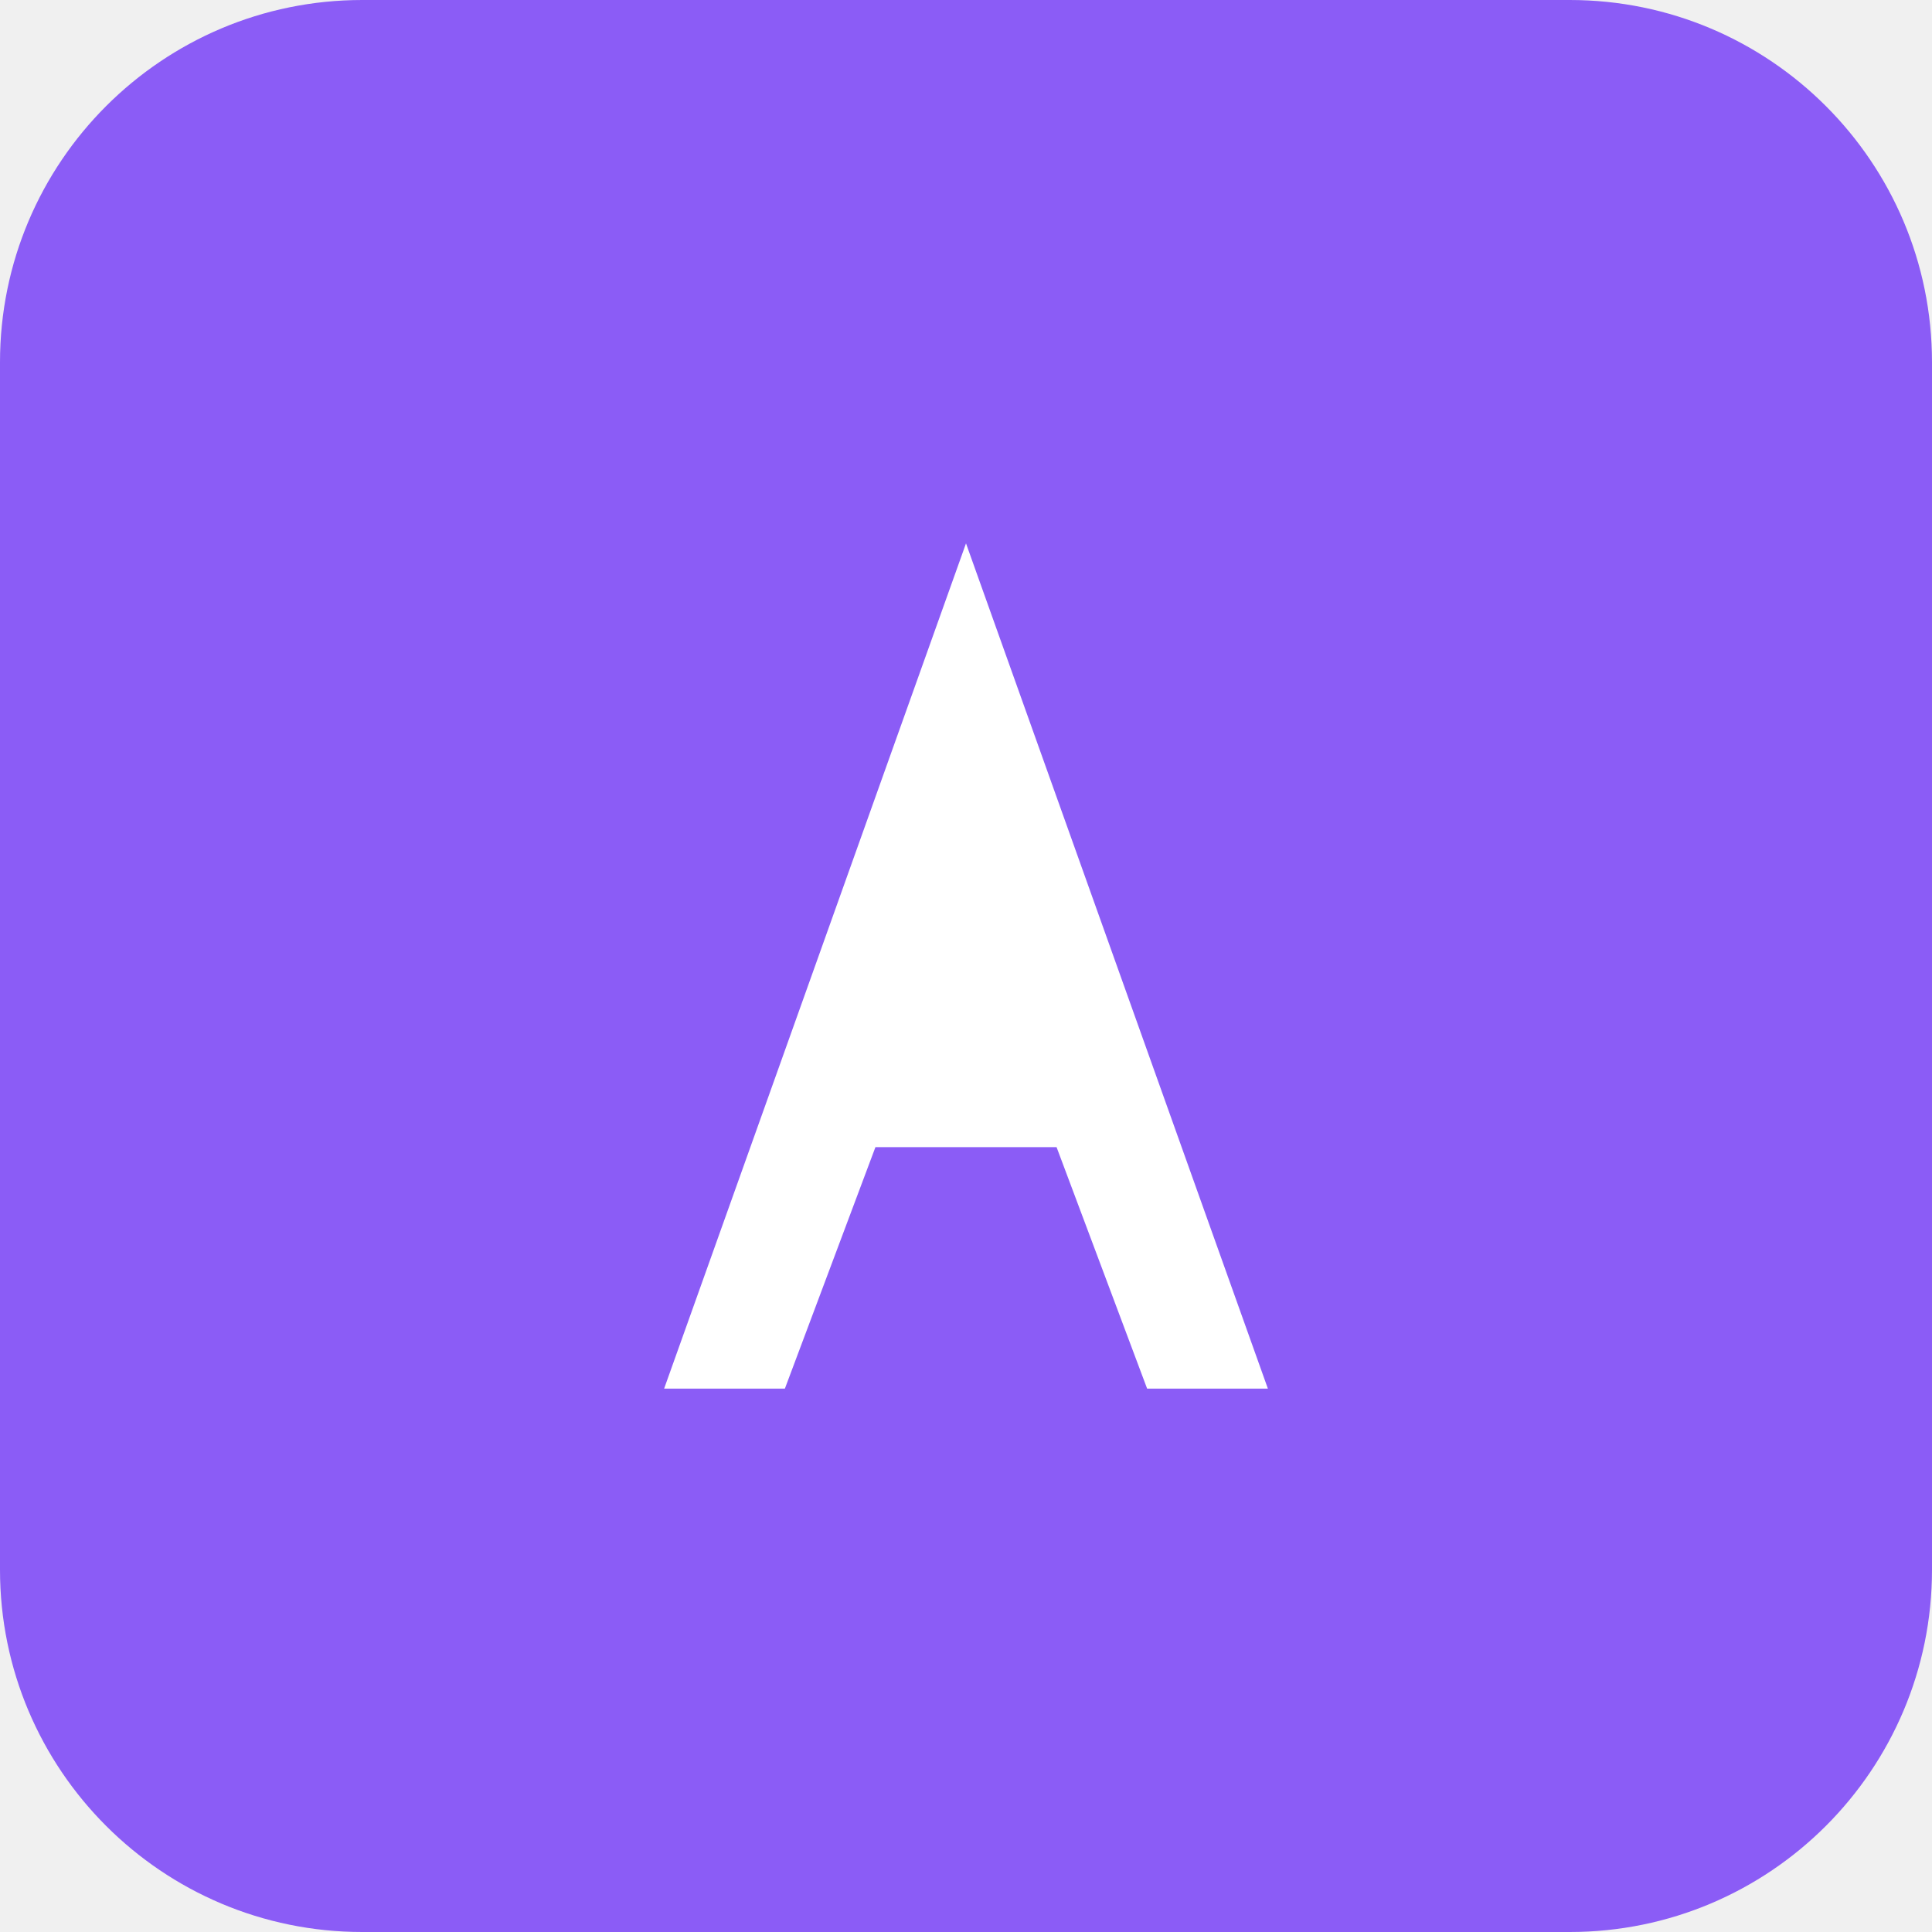
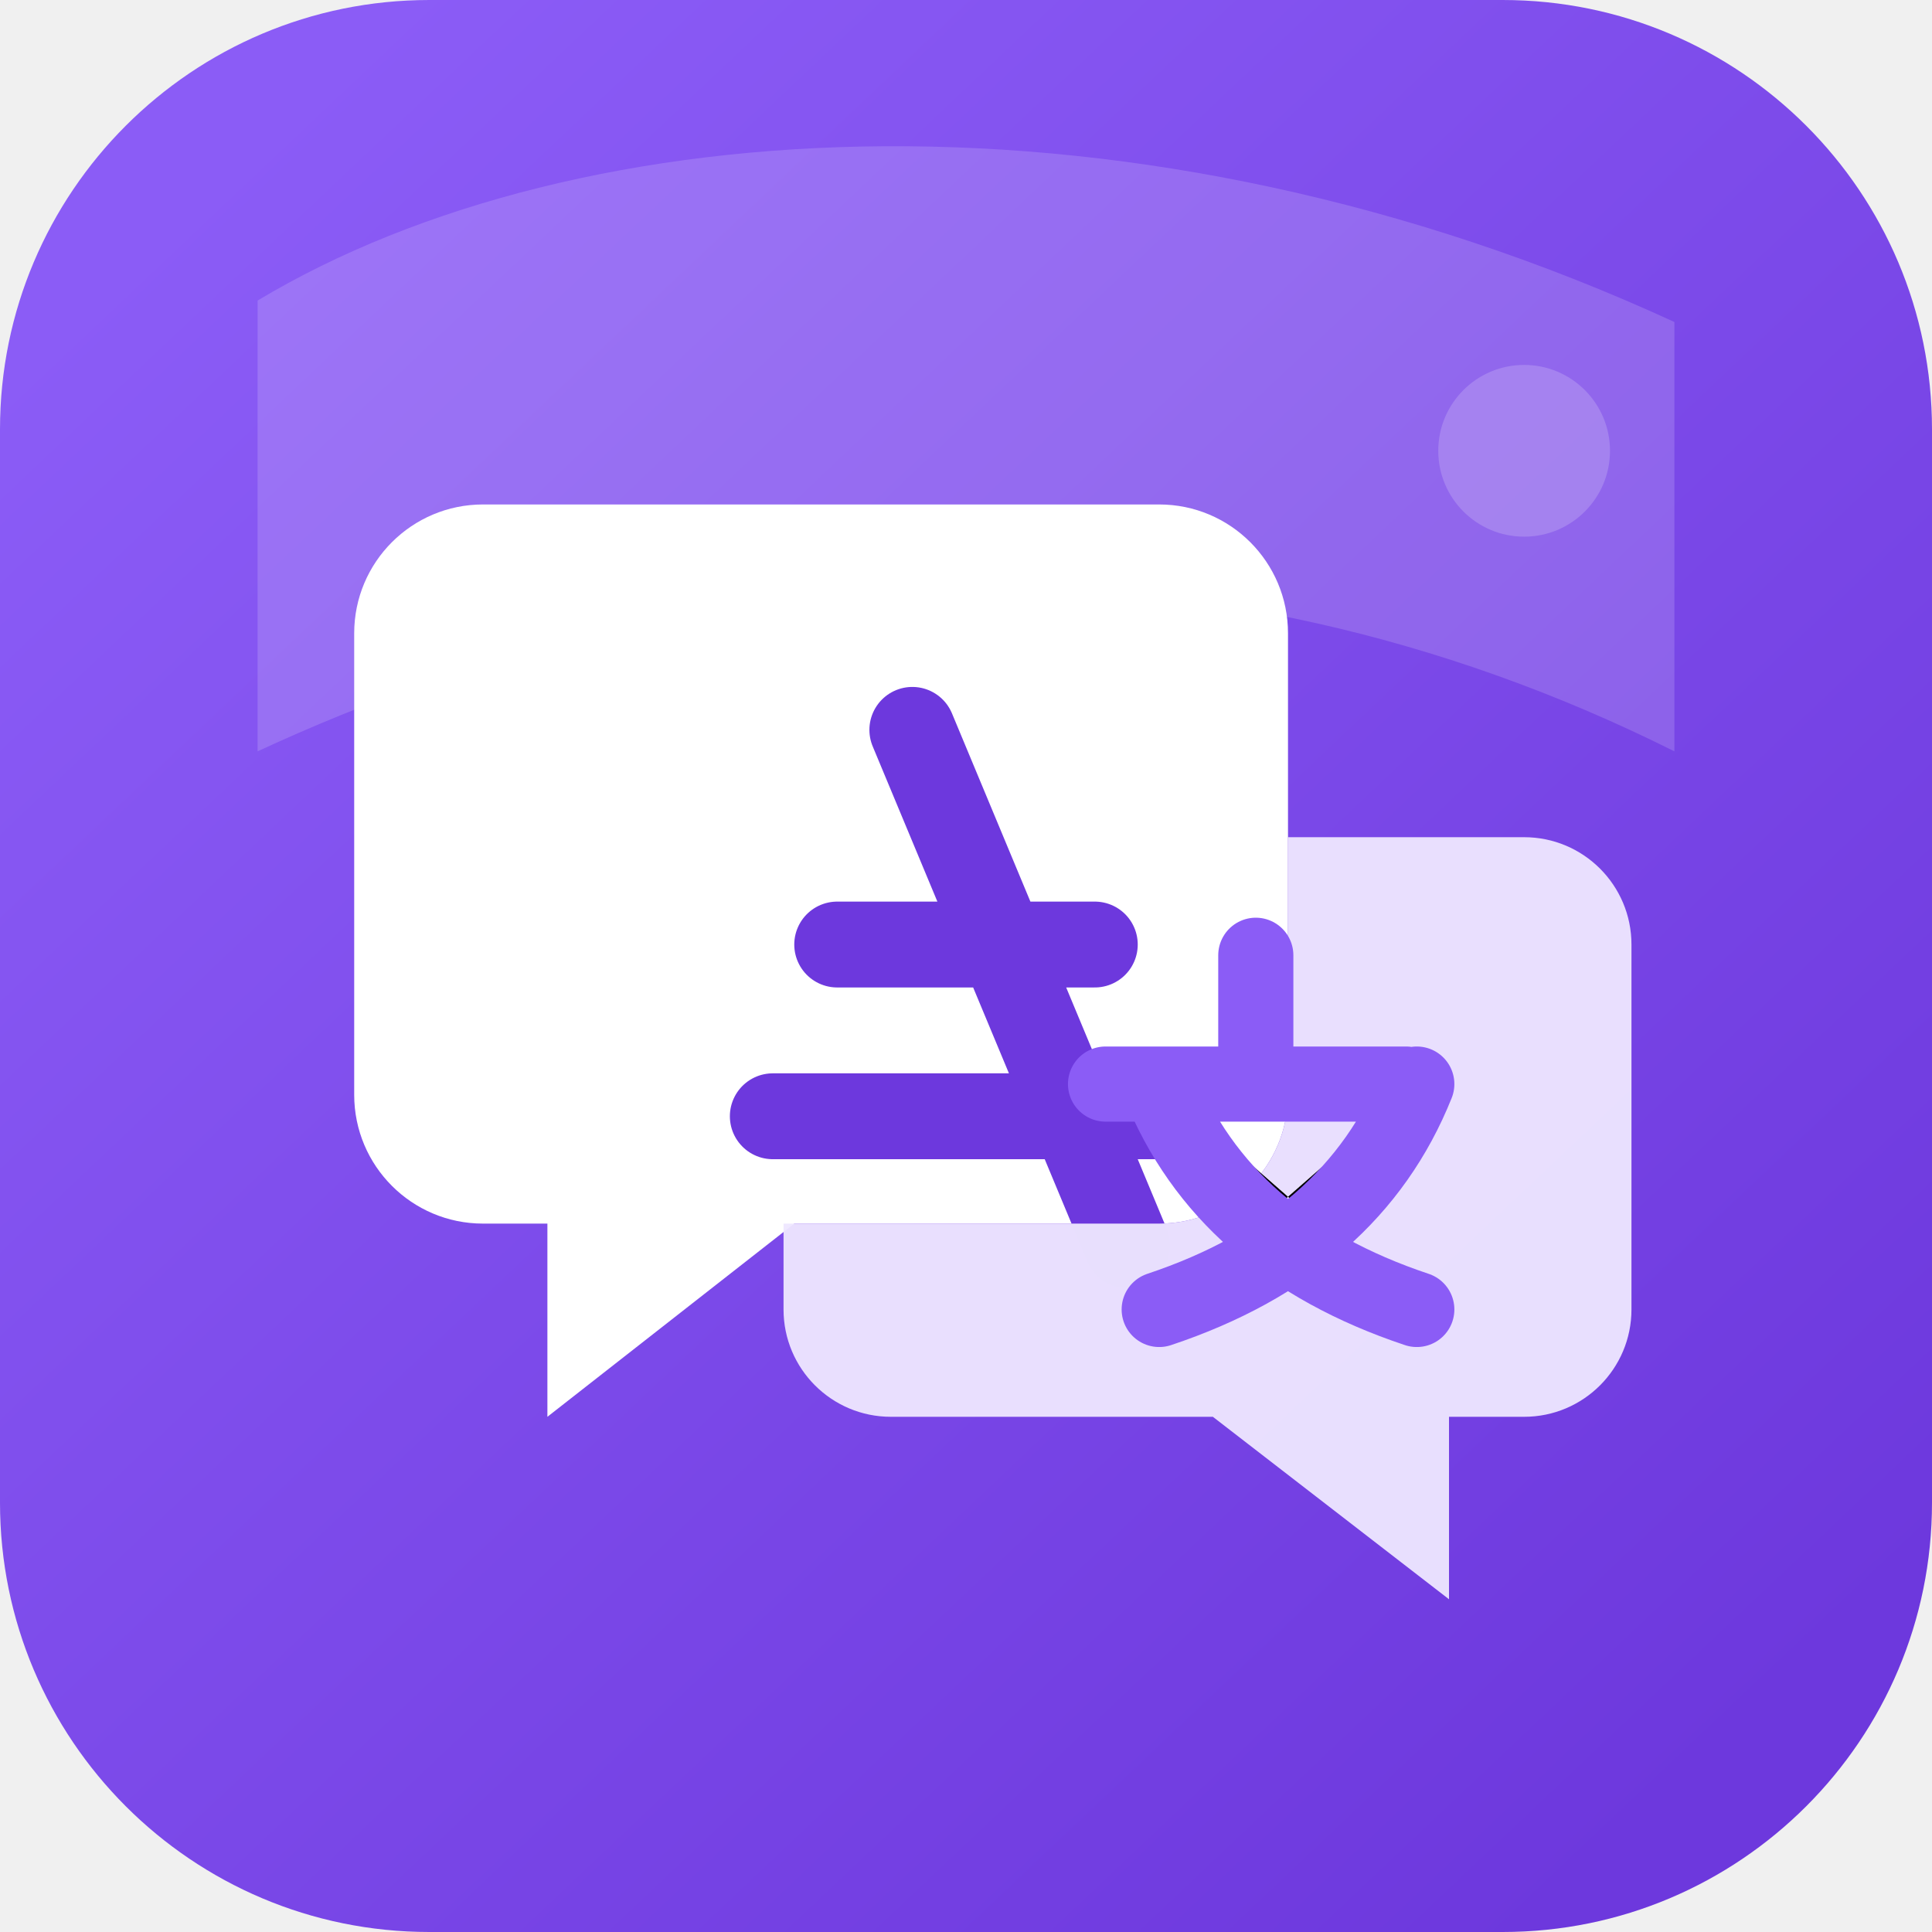
- <svg xmlns="http://www.w3.org/2000/svg" viewBox="0 0 64 64">
-   <rect width="64" height="64" rx="12" fill="#8B5CF6" />
-   <path d="M32 18 L42 46 L38 46 L35 38 L29 38 L26 46 L22 46 L32 18 Z M30 32 L34 32" fill="white" />
+ <svg xmlns="http://www.w3.org/2000/svg" viewBox="0 0 180 180" role="img" aria-label="translate icon">
+   <defs>
+     <linearGradient id="bg" x1="20" y1="16" x2="160" y2="164" gradientUnits="userSpaceOnUse">
+       <stop offset="0" stop-color="#8B5CF6" />
+       <stop offset="1" stop-color="#6D38DD" />
+     </linearGradient>
+   </defs>
+   <rect width="180" height="180" rx="40" fill="url(#bg)" />
+   <path d="M24 28c30-18 82-21 132 2v40C112 48 65 51 24 70V28z" fill="white" opacity=".16" />
+   <circle cx="142" cy="42" r="8" fill="white" opacity=".18" />
+   <path d="M45 47h63a12 12 0 0 1 12 12v43a12 12 0 0 1-12 12H74l-23 18v-18h-6a12 12 0 0 1-12-12V59a12 12 0 0 1 12-12z" fill="white" />
+   <path d="M85 68l20 48M72 104h36M78 88h24" stroke="#6D38DD" stroke-width="8" stroke-linecap="round" stroke-linejoin="round" />
+   <path d="M83 78h59a10 10 0 0 1 10 10v34a10 10 0 0 1-10 10h-7v17l-22-17H83a10 10 0 0 1-10-10v-8h35a12 12 0 0 0 12-12V78H83z" fill="#EEE7FF" opacity=".95" />
+   <path d="M103 101h28M117 89v12M108 101c4 10 12 17 24 21M132 101c-4 10-12 17-24 21" stroke="#8B5CF6" stroke-width="7" stroke-linecap="round" stroke-linejoin="round" />
</svg>
